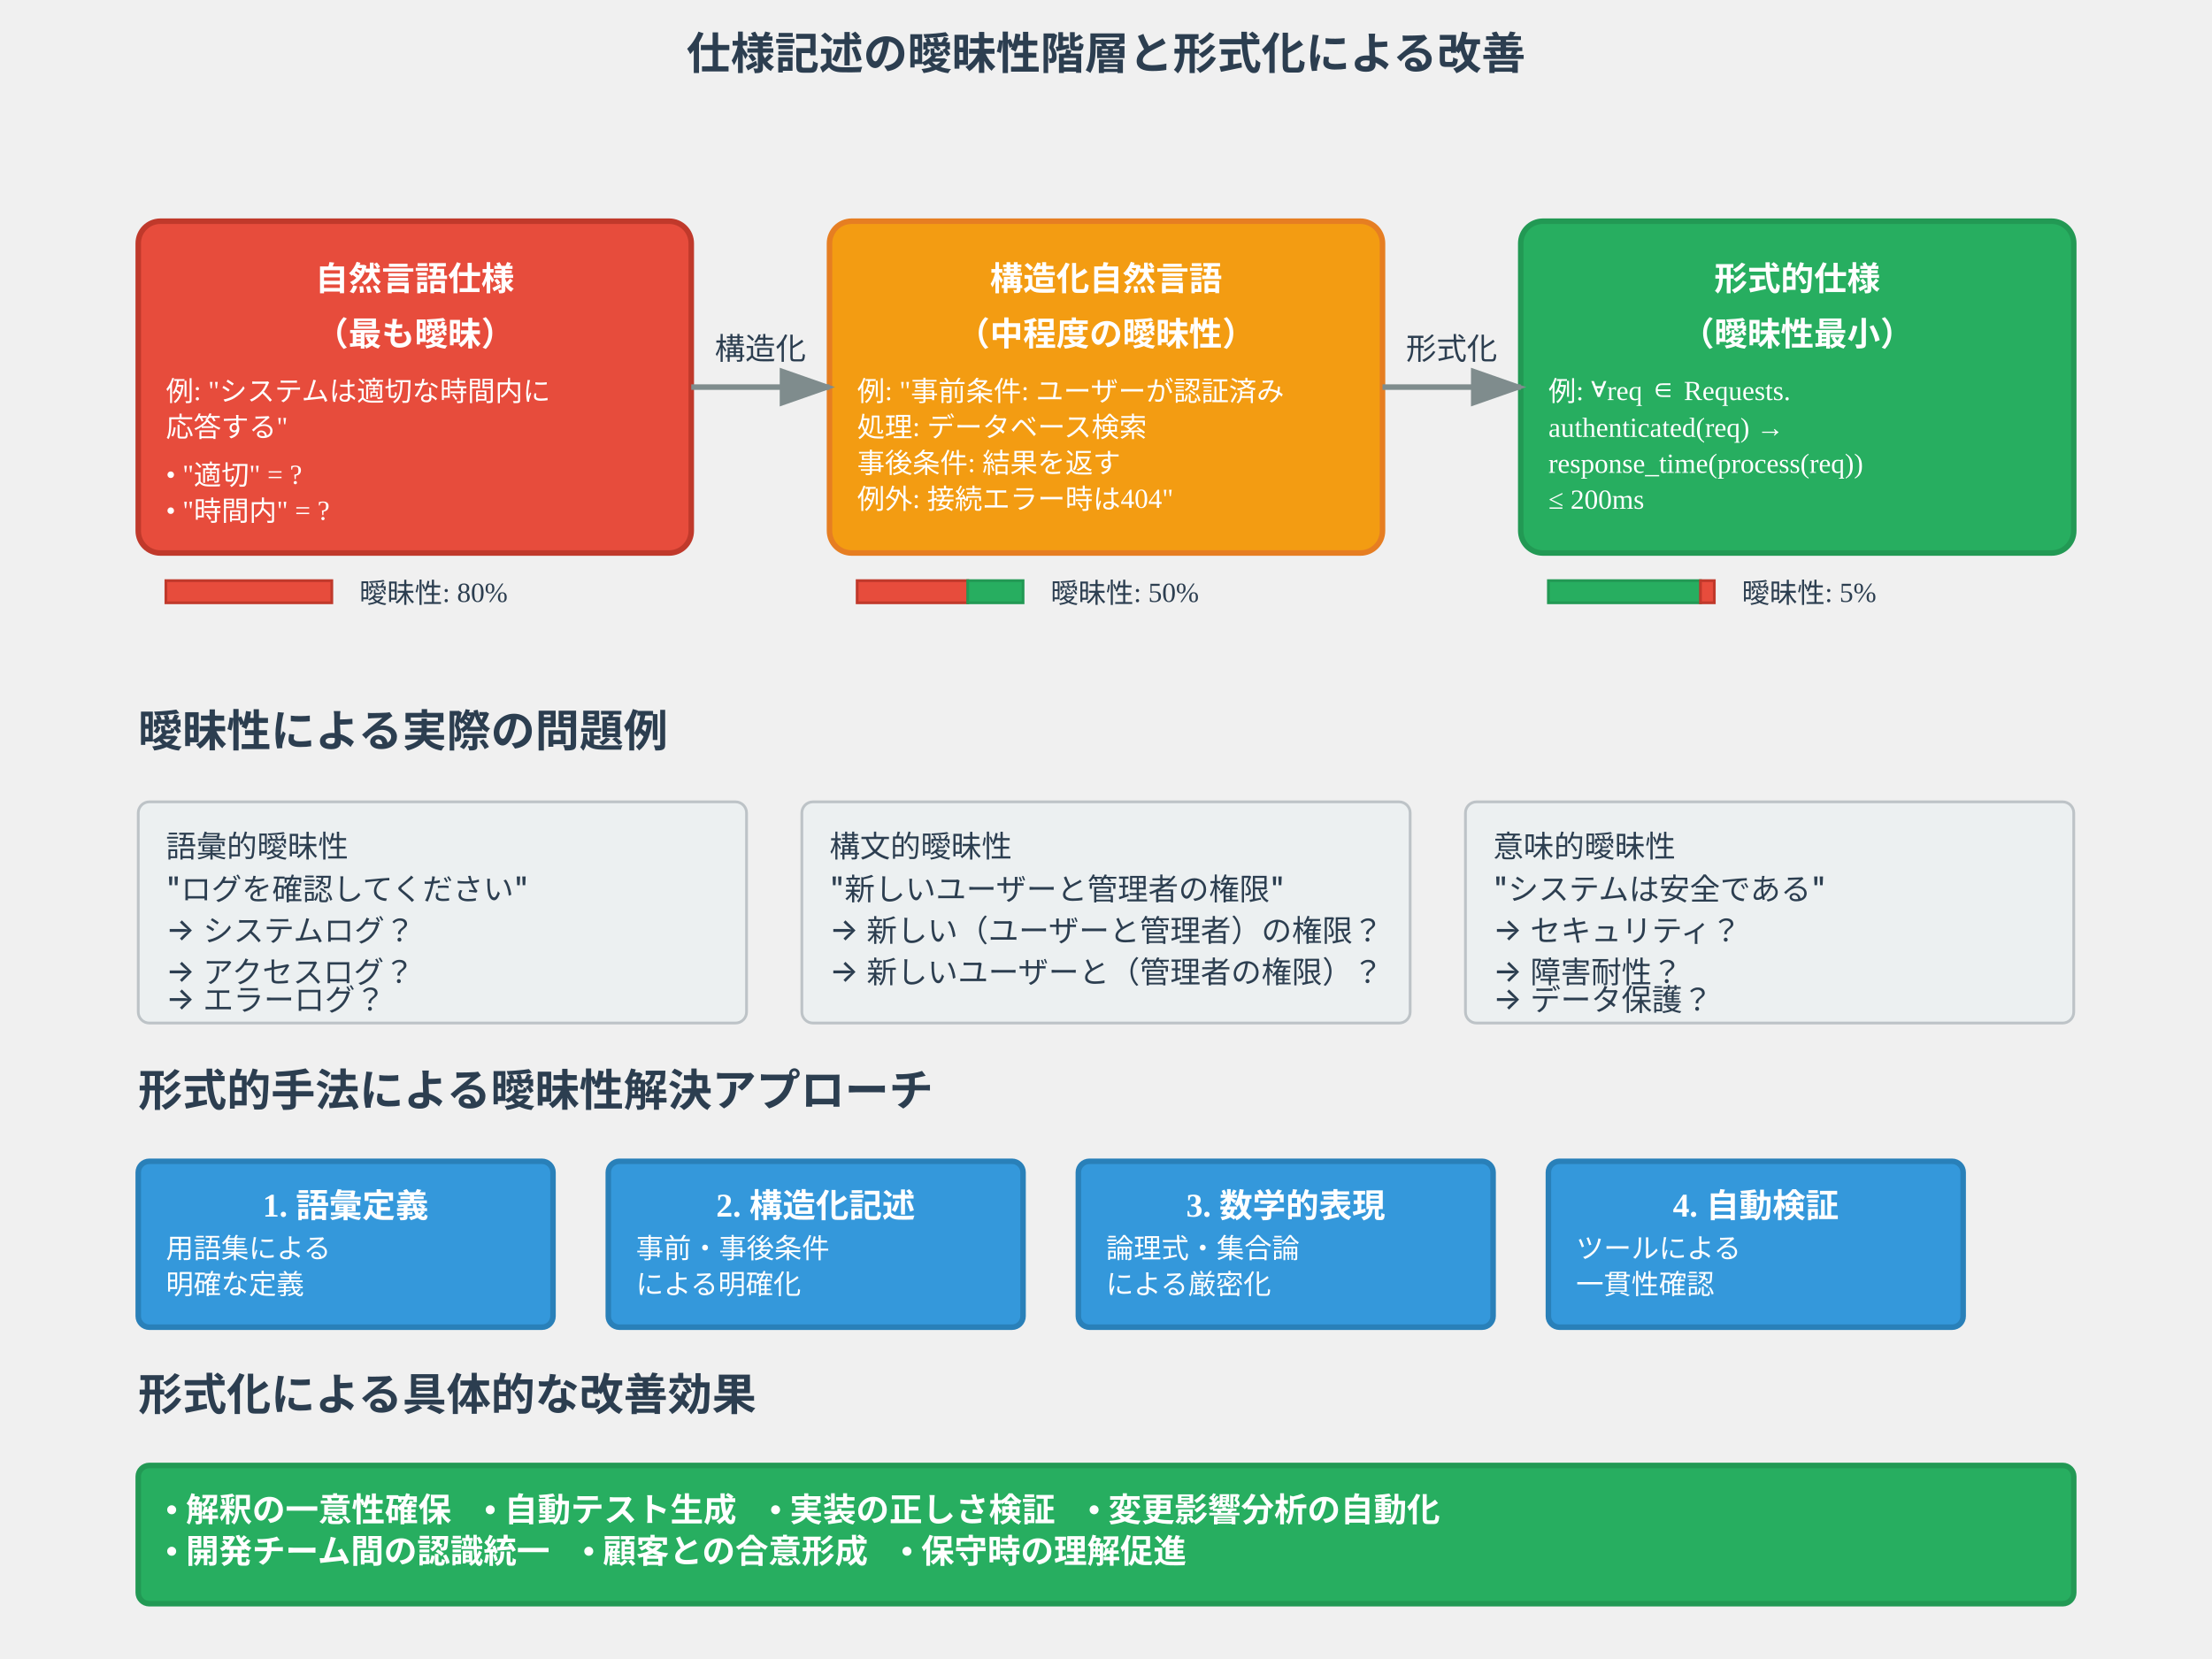
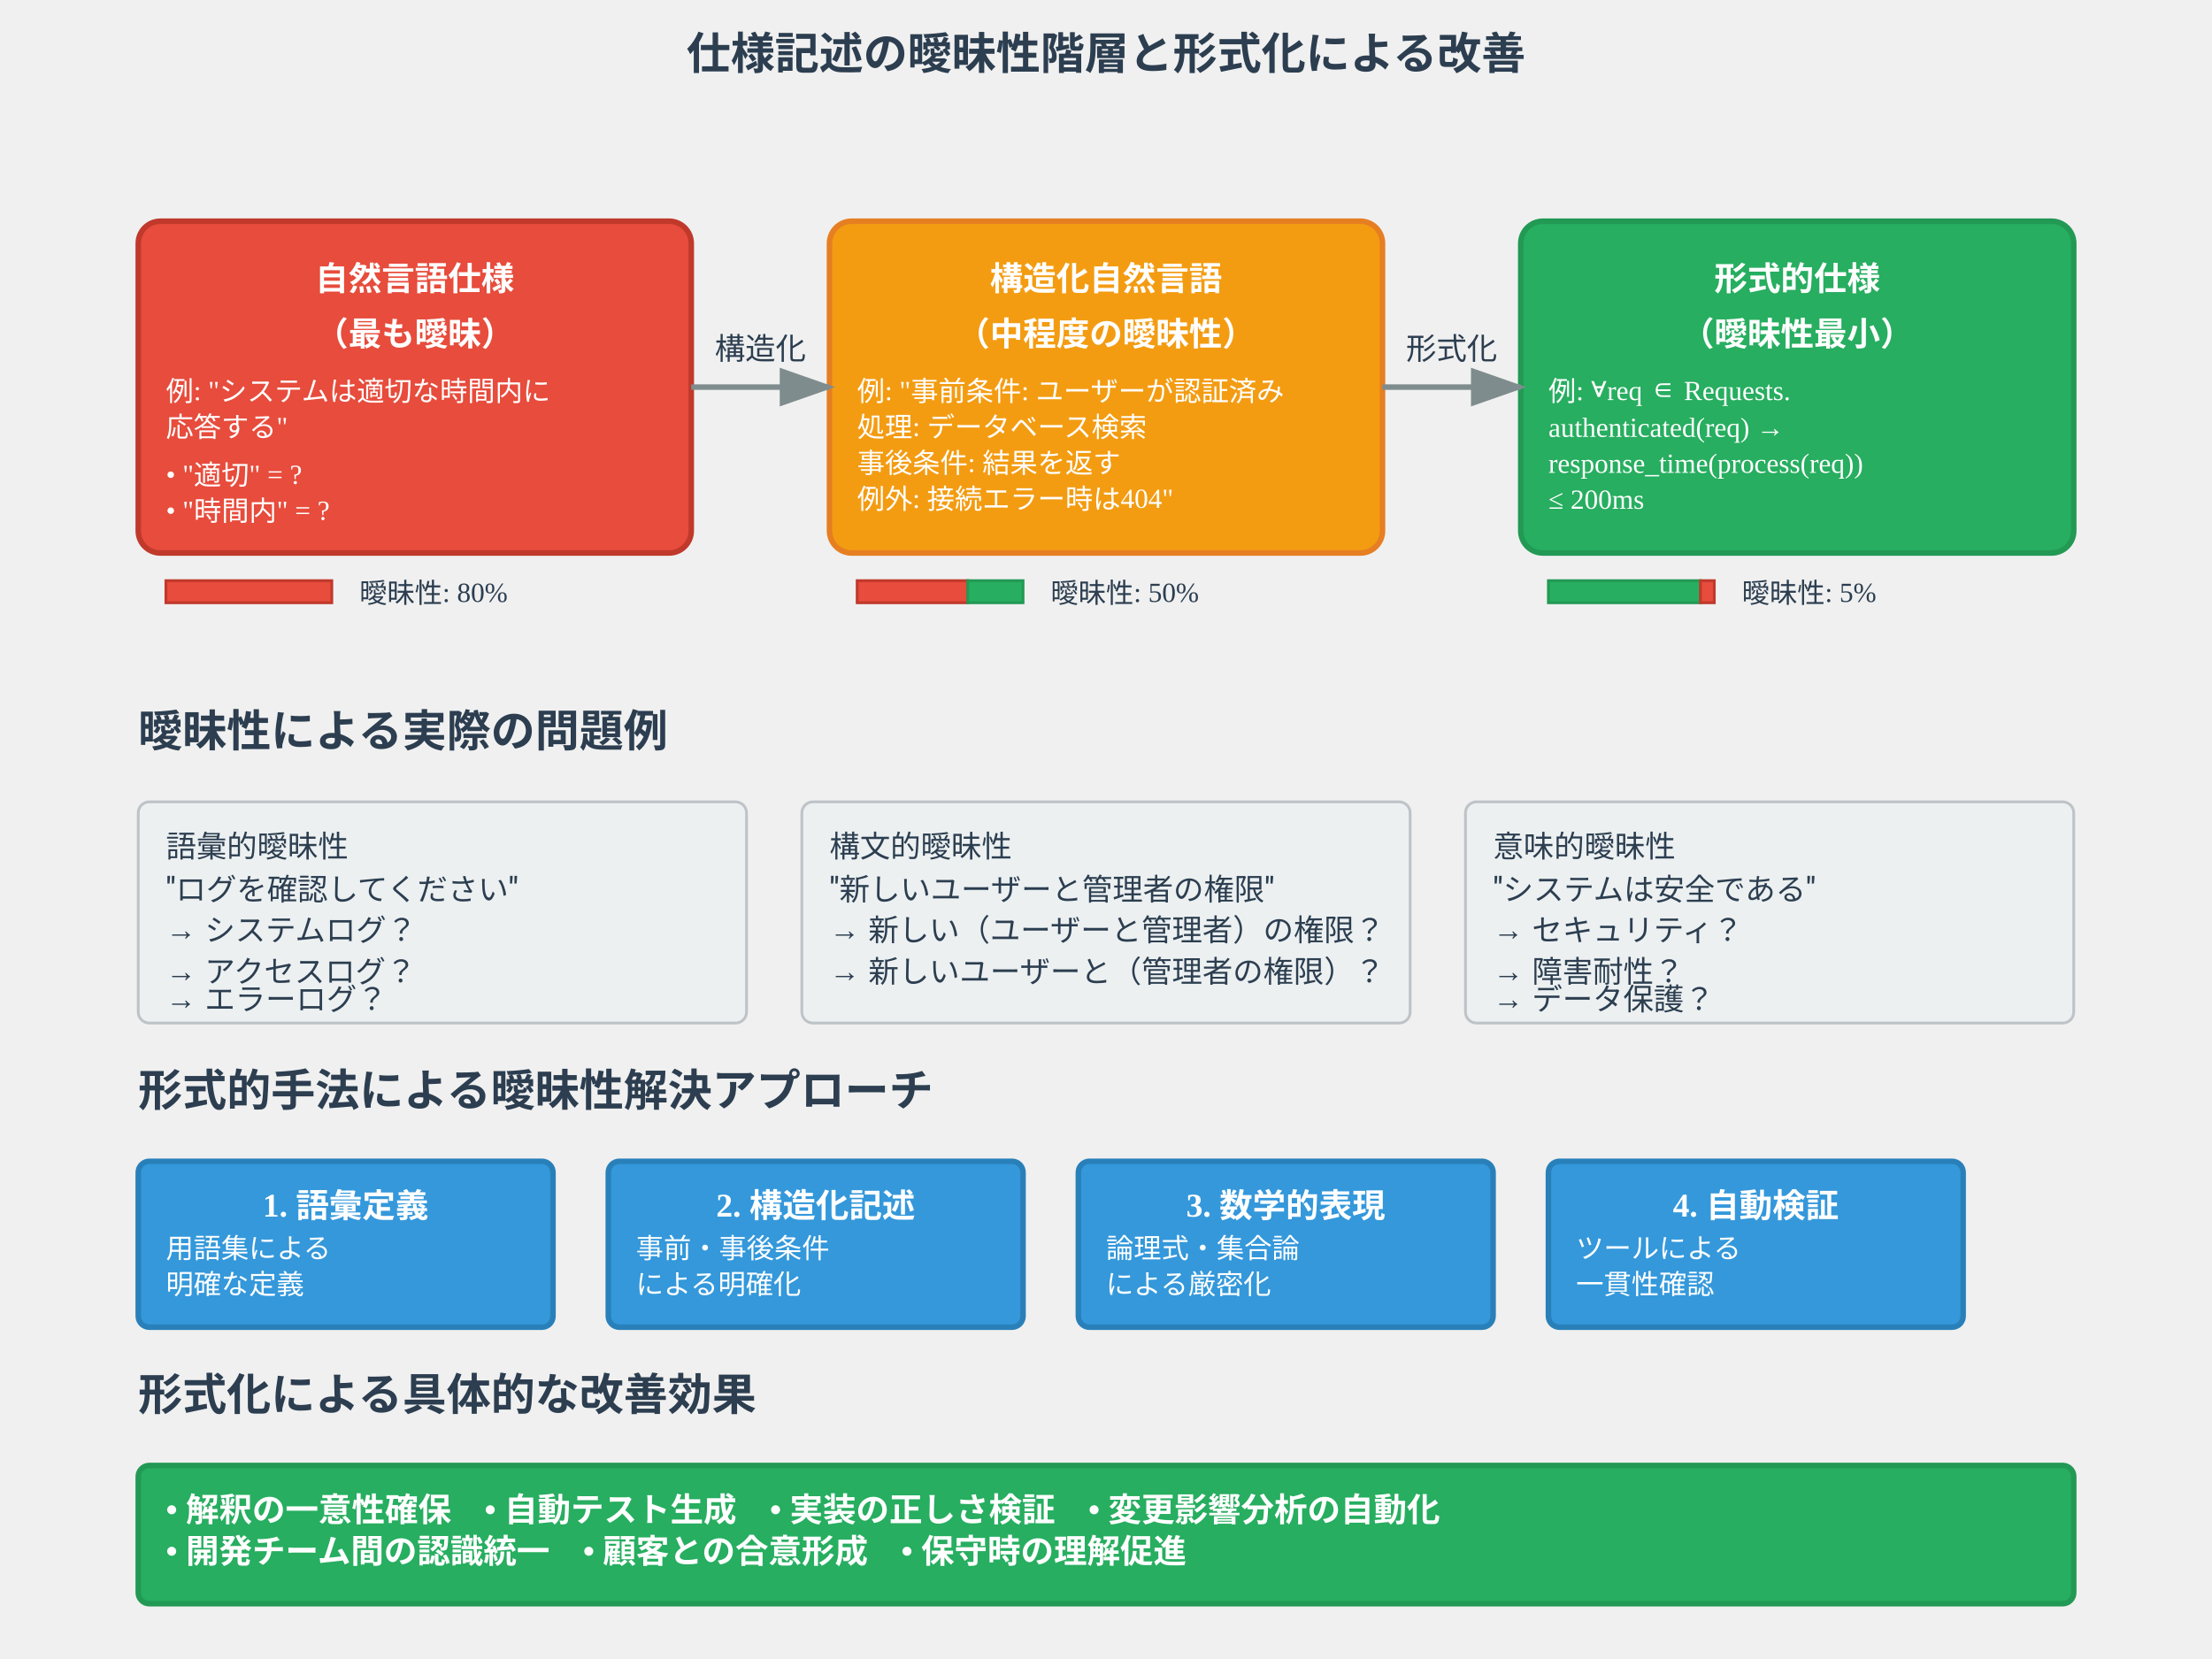
<svg xmlns="http://www.w3.org/2000/svg" viewBox="0 0 800 600">
  <defs>
    <style>
      .diagram-text { 
-         font-family: 'Inter', -apple-system, BlinkMacSystemFont, sans-serif; 
+         font-family: -apple-system, BlinkMacSystemFont, 'Segoe UI', Roboto, 'Helvetica Neue', Arial, 'Noto Sans', sans-serif, 'Apple Color Emoji', 'Segoe UI Emoji', 'Segoe UI Symbol', 'Noto Color Emoji'; 
        font-size: 11px; 
        fill: var(--text-color, #2c3e50);
        font-weight: 500;
      }
      .title-text { 
-         font-family: 'Inter', -apple-system, BlinkMacSystemFont, sans-serif; 
+         font-family: -apple-system, BlinkMacSystemFont, 'Segoe UI', Roboto, 'Helvetica Neue', Arial, 'Noto Sans', sans-serif, 'Apple Color Emoji', 'Segoe UI Emoji', 'Segoe UI Symbol', 'Noto Color Emoji'; 
        font-size: 16px; 
        fill: var(--text-color, #2c3e50);
        font-weight: 600;
      }
      .natural-lang-box {
        fill: var(--danger-color, #e74c3c);
        stroke: var(--border-color, #c0392b);
        stroke-width: 2;
        rx: 8;
      }
      .structured-box {
        fill: var(--warning-color, #f39c12);
        stroke: var(--border-color, #e67e22);
        stroke-width: 2;
        rx: 8;
      }
      .formal-box {
        fill: var(--success-color, #27ae60);
        stroke: var(--border-color, #229954);
        stroke-width: 2;
        rx: 8;
      }
      .arrow {
        stroke: var(--secondary-color, #7f8c8d);
        stroke-width: 2;
        marker-end: url(#arrowhead);
      }
      .ambiguity-indicator {
        fill: var(--danger-color, #e74c3c);
        stroke: var(--border-color, #c0392b);
        stroke-width: 1;
      }
      .precision-indicator {
        fill: var(--success-color, #27ae60);
        stroke: var(--border-color, #229954);
        stroke-width: 1;
      }
      .box-text {
        fill: white;
        font-weight: 600;
        font-size: 12px;
      }
      .example-text {
        fill: white;
        font-size: 10px;
      }
      .metric-text {
        font-size: 10px;
        fill: var(--text-color, #2c3e50);
      }
    </style>
    <marker id="arrowhead" markerWidth="10" markerHeight="7" refX="9" refY="3.5" orient="auto">
      <polygon points="0 0, 10 3.5, 0 7" fill="var(--secondary-color, #7f8c8d)" />
    </marker>
  </defs>
  <text x="400" y="25" class="title-text" text-anchor="middle">仕様記述の曖昧性階層と形式化による改善</text>
  <rect x="50" y="80" width="200" height="120" class="natural-lang-box" />
  <text x="150" y="105" class="box-text" text-anchor="middle">自然言語仕様</text>
  <text x="150" y="125" class="box-text" text-anchor="middle">（最も曖昧）</text>
  <text x="60" y="145" class="example-text">例: "システムは適切な時間内に</text>
  <text x="60" y="158" class="example-text">応答する"</text>
  <text x="60" y="175" class="example-text">• "適切" = ?</text>
  <text x="60" y="188" class="example-text">• "時間内" = ?</text>
  <rect x="60" y="210" width="60" height="8" class="ambiguity-indicator" />
  <text x="130" y="218" class="metric-text">曖昧性: 80%</text>
  <rect x="300" y="80" width="200" height="120" class="structured-box" />
  <text x="400" y="105" class="box-text" text-anchor="middle">構造化自然言語</text>
  <text x="400" y="125" class="box-text" text-anchor="middle">（中程度の曖昧性）</text>
  <text x="310" y="145" class="example-text">例: "事前条件: ユーザーが認証済み</text>
  <text x="310" y="158" class="example-text">　　処理: データベース検索</text>
  <text x="310" y="171" class="example-text">　　事後条件: 結果を返す</text>
  <text x="310" y="184" class="example-text">　　例外: 接続エラー時は404"</text>
  <rect x="310" y="210" width="40" height="8" class="ambiguity-indicator" />
  <rect x="350" y="210" width="20" height="8" class="precision-indicator" />
  <text x="380" y="218" class="metric-text">曖昧性: 50%</text>
  <rect x="550" y="80" width="200" height="120" class="formal-box" />
  <text x="650" y="105" class="box-text" text-anchor="middle">形式的仕様</text>
  <text x="650" y="125" class="box-text" text-anchor="middle">（曖昧性最小）</text>
  <text x="560" y="145" class="example-text">例: ∀req ∈ Requests.</text>
  <text x="560" y="158" class="example-text">  authenticated(req) →</text>
  <text x="560" y="171" class="example-text">  response_time(process(req))</text>
  <text x="560" y="184" class="example-text">  ≤ 200ms</text>
  <rect x="560" y="210" width="55" height="8" class="precision-indicator" />
  <rect x="615" y="210" width="5" height="8" class="ambiguity-indicator" />
  <text x="630" y="218" class="metric-text">曖昧性: 5%</text>
  <path d="M 250 140 L 300 140" fill="none" class="arrow" />
  <text x="275" y="130" class="diagram-text" text-anchor="middle">構造化</text>
  <path d="M 500 140 L 550 140" fill="none" class="arrow" />
  <text x="525" y="130" class="diagram-text" text-anchor="middle">形式化</text>
  <text x="50" y="270" class="title-text">曖昧性による実際の問題例</text>
  <rect x="50" y="290" width="220" height="80" fill="var(--bg-color, #ecf0f1)" stroke="var(--border-color, #bdc3c7)" stroke-width="1" rx="4" />
  <text x="60" y="310" class="diagram-text" font-weight="600">語彙的曖昧性</text>
  <text x="60" y="325" class="diagram-text">"ログを確認してください"</text>
  <text x="60" y="340" class="diagram-text">→ システムログ？</text>
  <text x="60" y="355" class="diagram-text">→ アクセスログ？</text>
  <text x="60" y="365" class="diagram-text">→ エラーログ？</text>
  <rect x="290" y="290" width="220" height="80" fill="var(--bg-color, #ecf0f1)" stroke="var(--border-color, #bdc3c7)" stroke-width="1" rx="4" />
  <text x="300" y="310" class="diagram-text" font-weight="600">構文的曖昧性</text>
  <text x="300" y="325" class="diagram-text">"新しいユーザーと管理者の権限"</text>
  <text x="300" y="340" class="diagram-text">→ 新しい（ユーザーと管理者）の権限？</text>
  <text x="300" y="355" class="diagram-text">→ 新しいユーザーと（管理者の権限）？</text>
  <rect x="530" y="290" width="220" height="80" fill="var(--bg-color, #ecf0f1)" stroke="var(--border-color, #bdc3c7)" stroke-width="1" rx="4" />
  <text x="540" y="310" class="diagram-text" font-weight="600">意味的曖昧性</text>
  <text x="540" y="325" class="diagram-text">"システムは安全である"</text>
  <text x="540" y="340" class="diagram-text">→ セキュリティ？</text>
  <text x="540" y="355" class="diagram-text">→ 障害耐性？</text>
  <text x="540" y="365" class="diagram-text">→ データ保護？</text>
  <text x="50" y="400" class="title-text">形式的手法による曖昧性解決アプローチ</text>
  <rect x="50" y="420" width="150" height="60" fill="var(--info-color, #3498db)" stroke="var(--border-color, #2980b9)" stroke-width="2" rx="4" />
  <text x="125" y="440" class="box-text" text-anchor="middle">1. 語彙定義</text>
  <text x="60" y="455" class="example-text">用語集による</text>
  <text x="60" y="468" class="example-text">明確な定義</text>
  <rect x="220" y="420" width="150" height="60" fill="var(--info-color, #3498db)" stroke="var(--border-color, #2980b9)" stroke-width="2" rx="4" />
  <text x="295" y="440" class="box-text" text-anchor="middle">2. 構造化記述</text>
  <text x="230" y="455" class="example-text">事前・事後条件</text>
  <text x="230" y="468" class="example-text">による明確化</text>
  <rect x="390" y="420" width="150" height="60" fill="var(--info-color, #3498db)" stroke="var(--border-color, #2980b9)" stroke-width="2" rx="4" />
  <text x="465" y="440" class="box-text" text-anchor="middle">3. 数学的表現</text>
  <text x="400" y="455" class="example-text">論理式・集合論</text>
  <text x="400" y="468" class="example-text">による厳密化</text>
  <rect x="560" y="420" width="150" height="60" fill="var(--info-color, #3498db)" stroke="var(--border-color, #2980b9)" stroke-width="2" rx="4" />
  <text x="635" y="440" class="box-text" text-anchor="middle">4. 自動検証</text>
  <text x="570" y="455" class="example-text">ツールによる</text>
  <text x="570" y="468" class="example-text">一貫性確認</text>
  <text x="50" y="510" class="title-text">形式化による具体的な改善効果</text>
  <rect x="50" y="530" width="700" height="50" fill="var(--success-color, #27ae60)" stroke="var(--border-color, #229954)" stroke-width="2" rx="4" />
  <text x="60" y="550" class="box-text">• 解釈の一意性確保　• 自動テスト生成　• 実装の正しさ検証　• 変更影響分析の自動化</text>
  <text x="60" y="565" class="box-text">• 開発チーム間の認識統一　• 顧客との合意形成　• 保守時の理解促進</text>
</svg>
